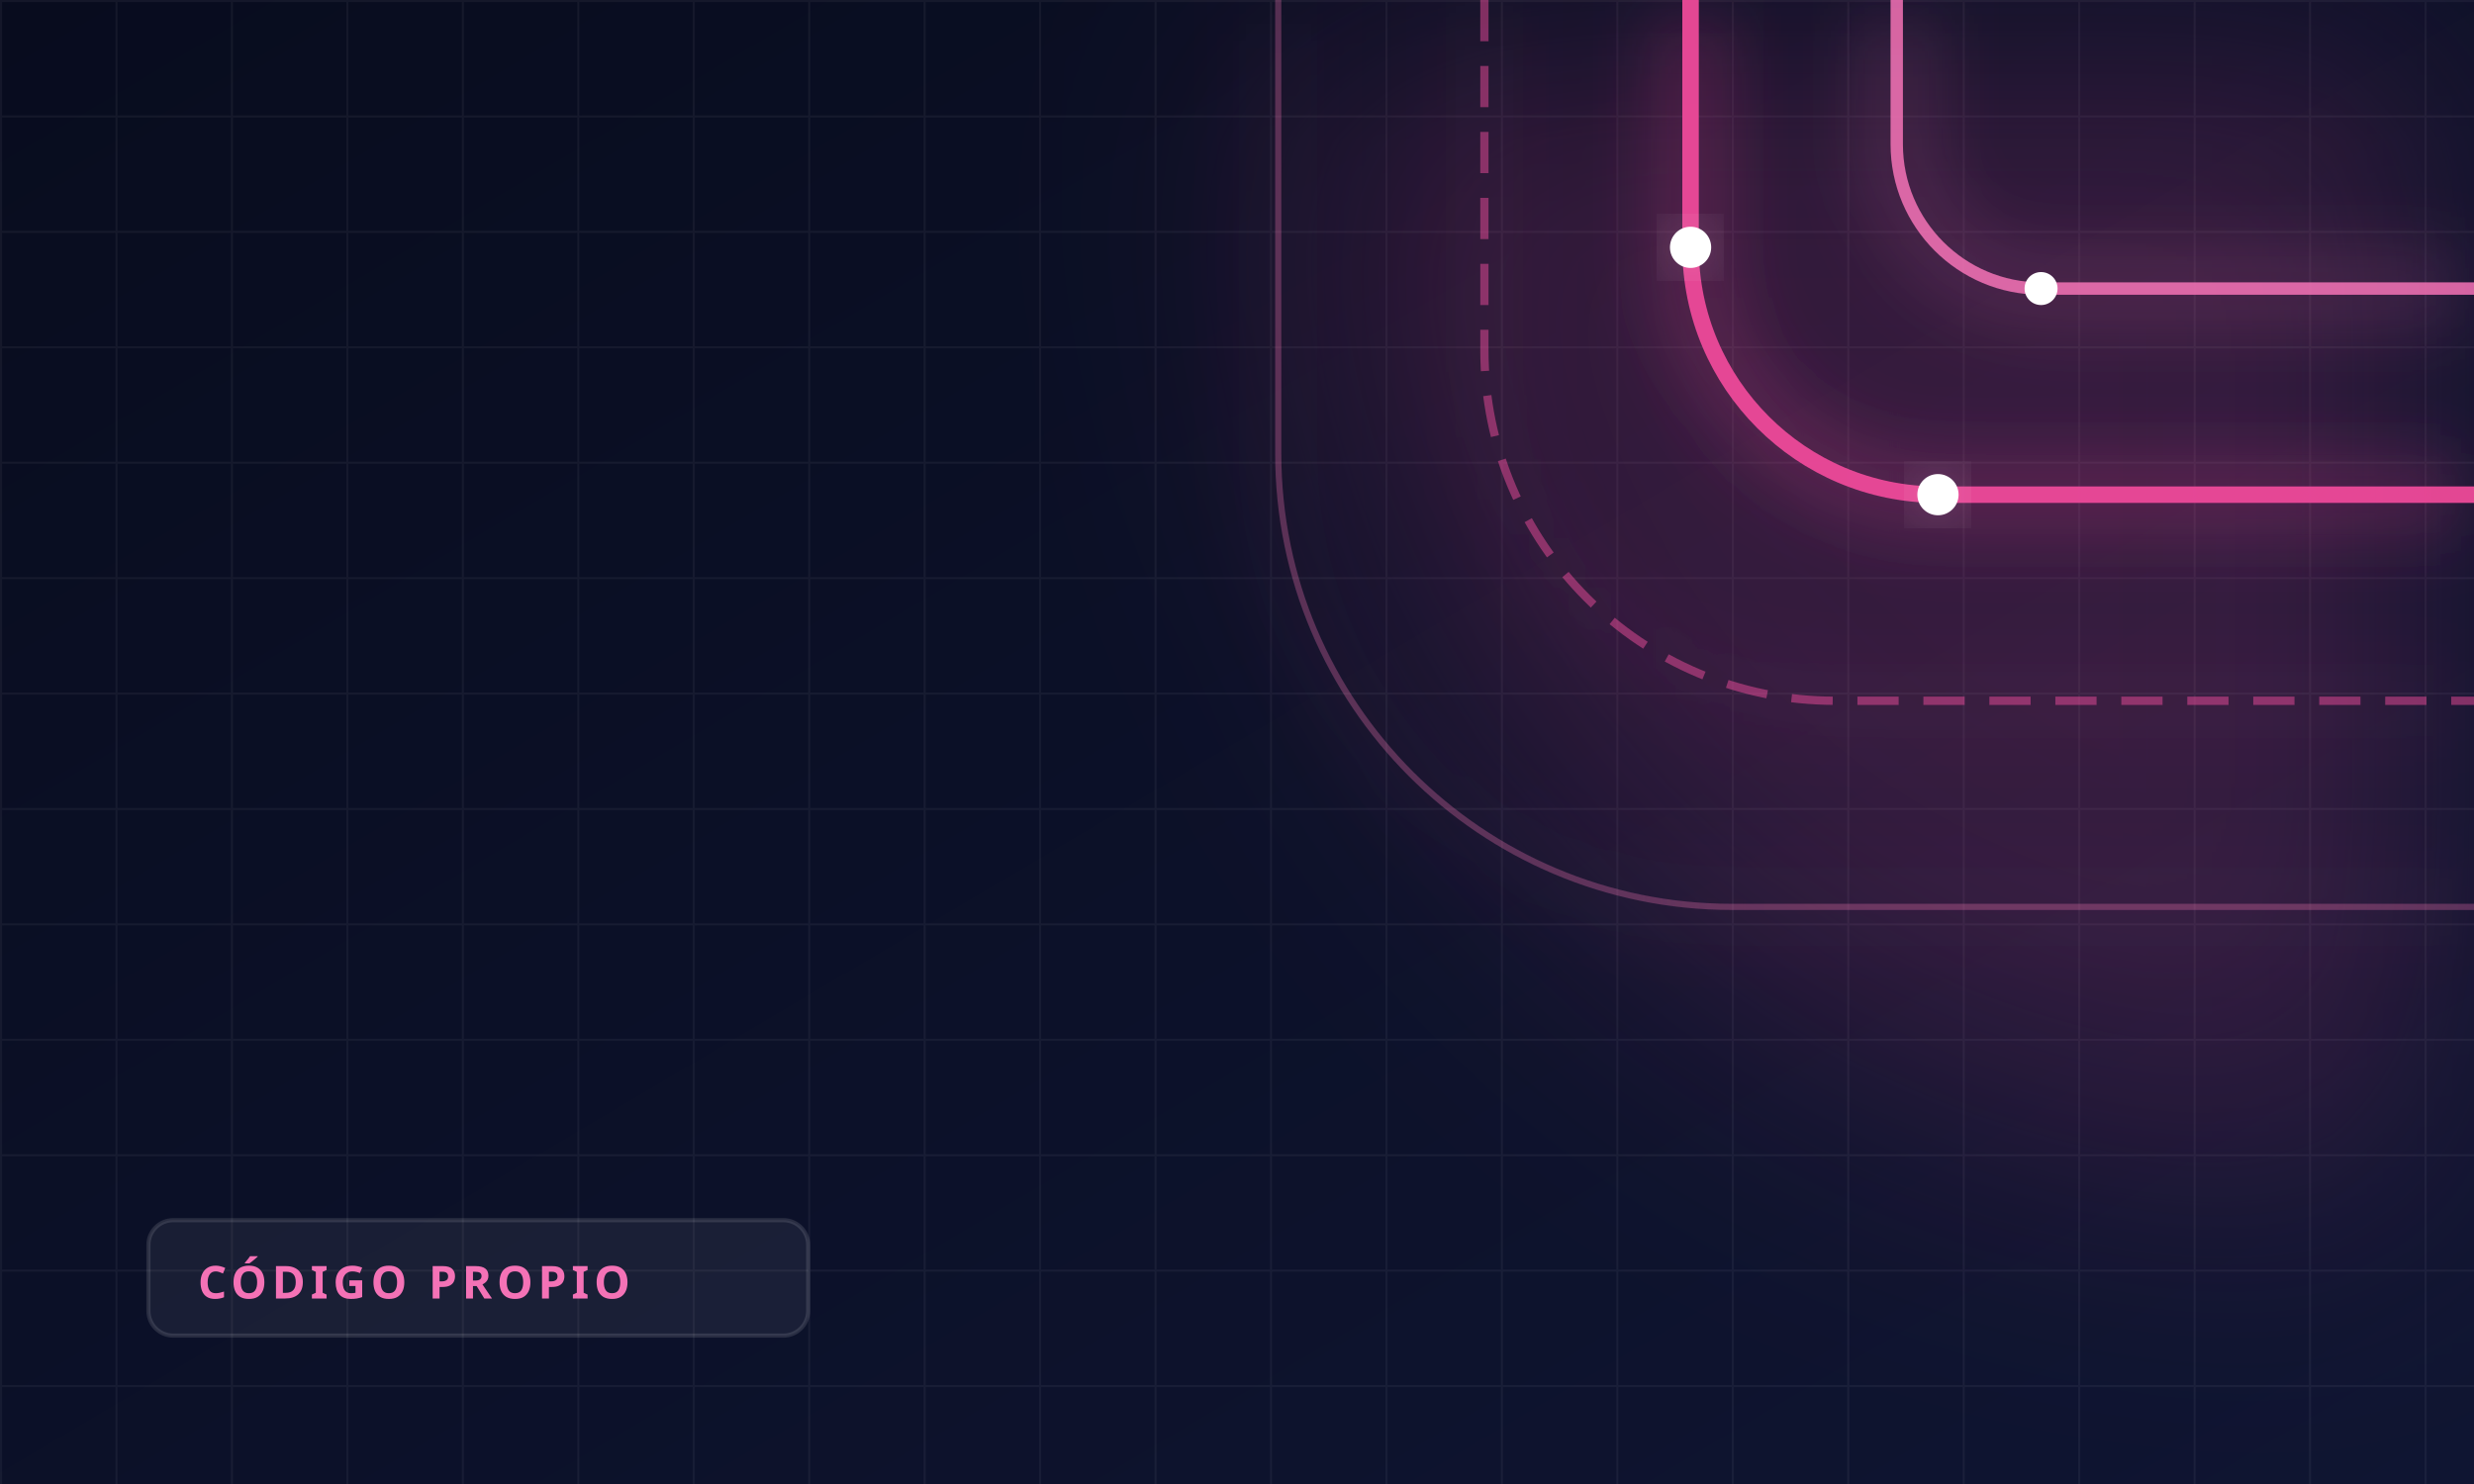
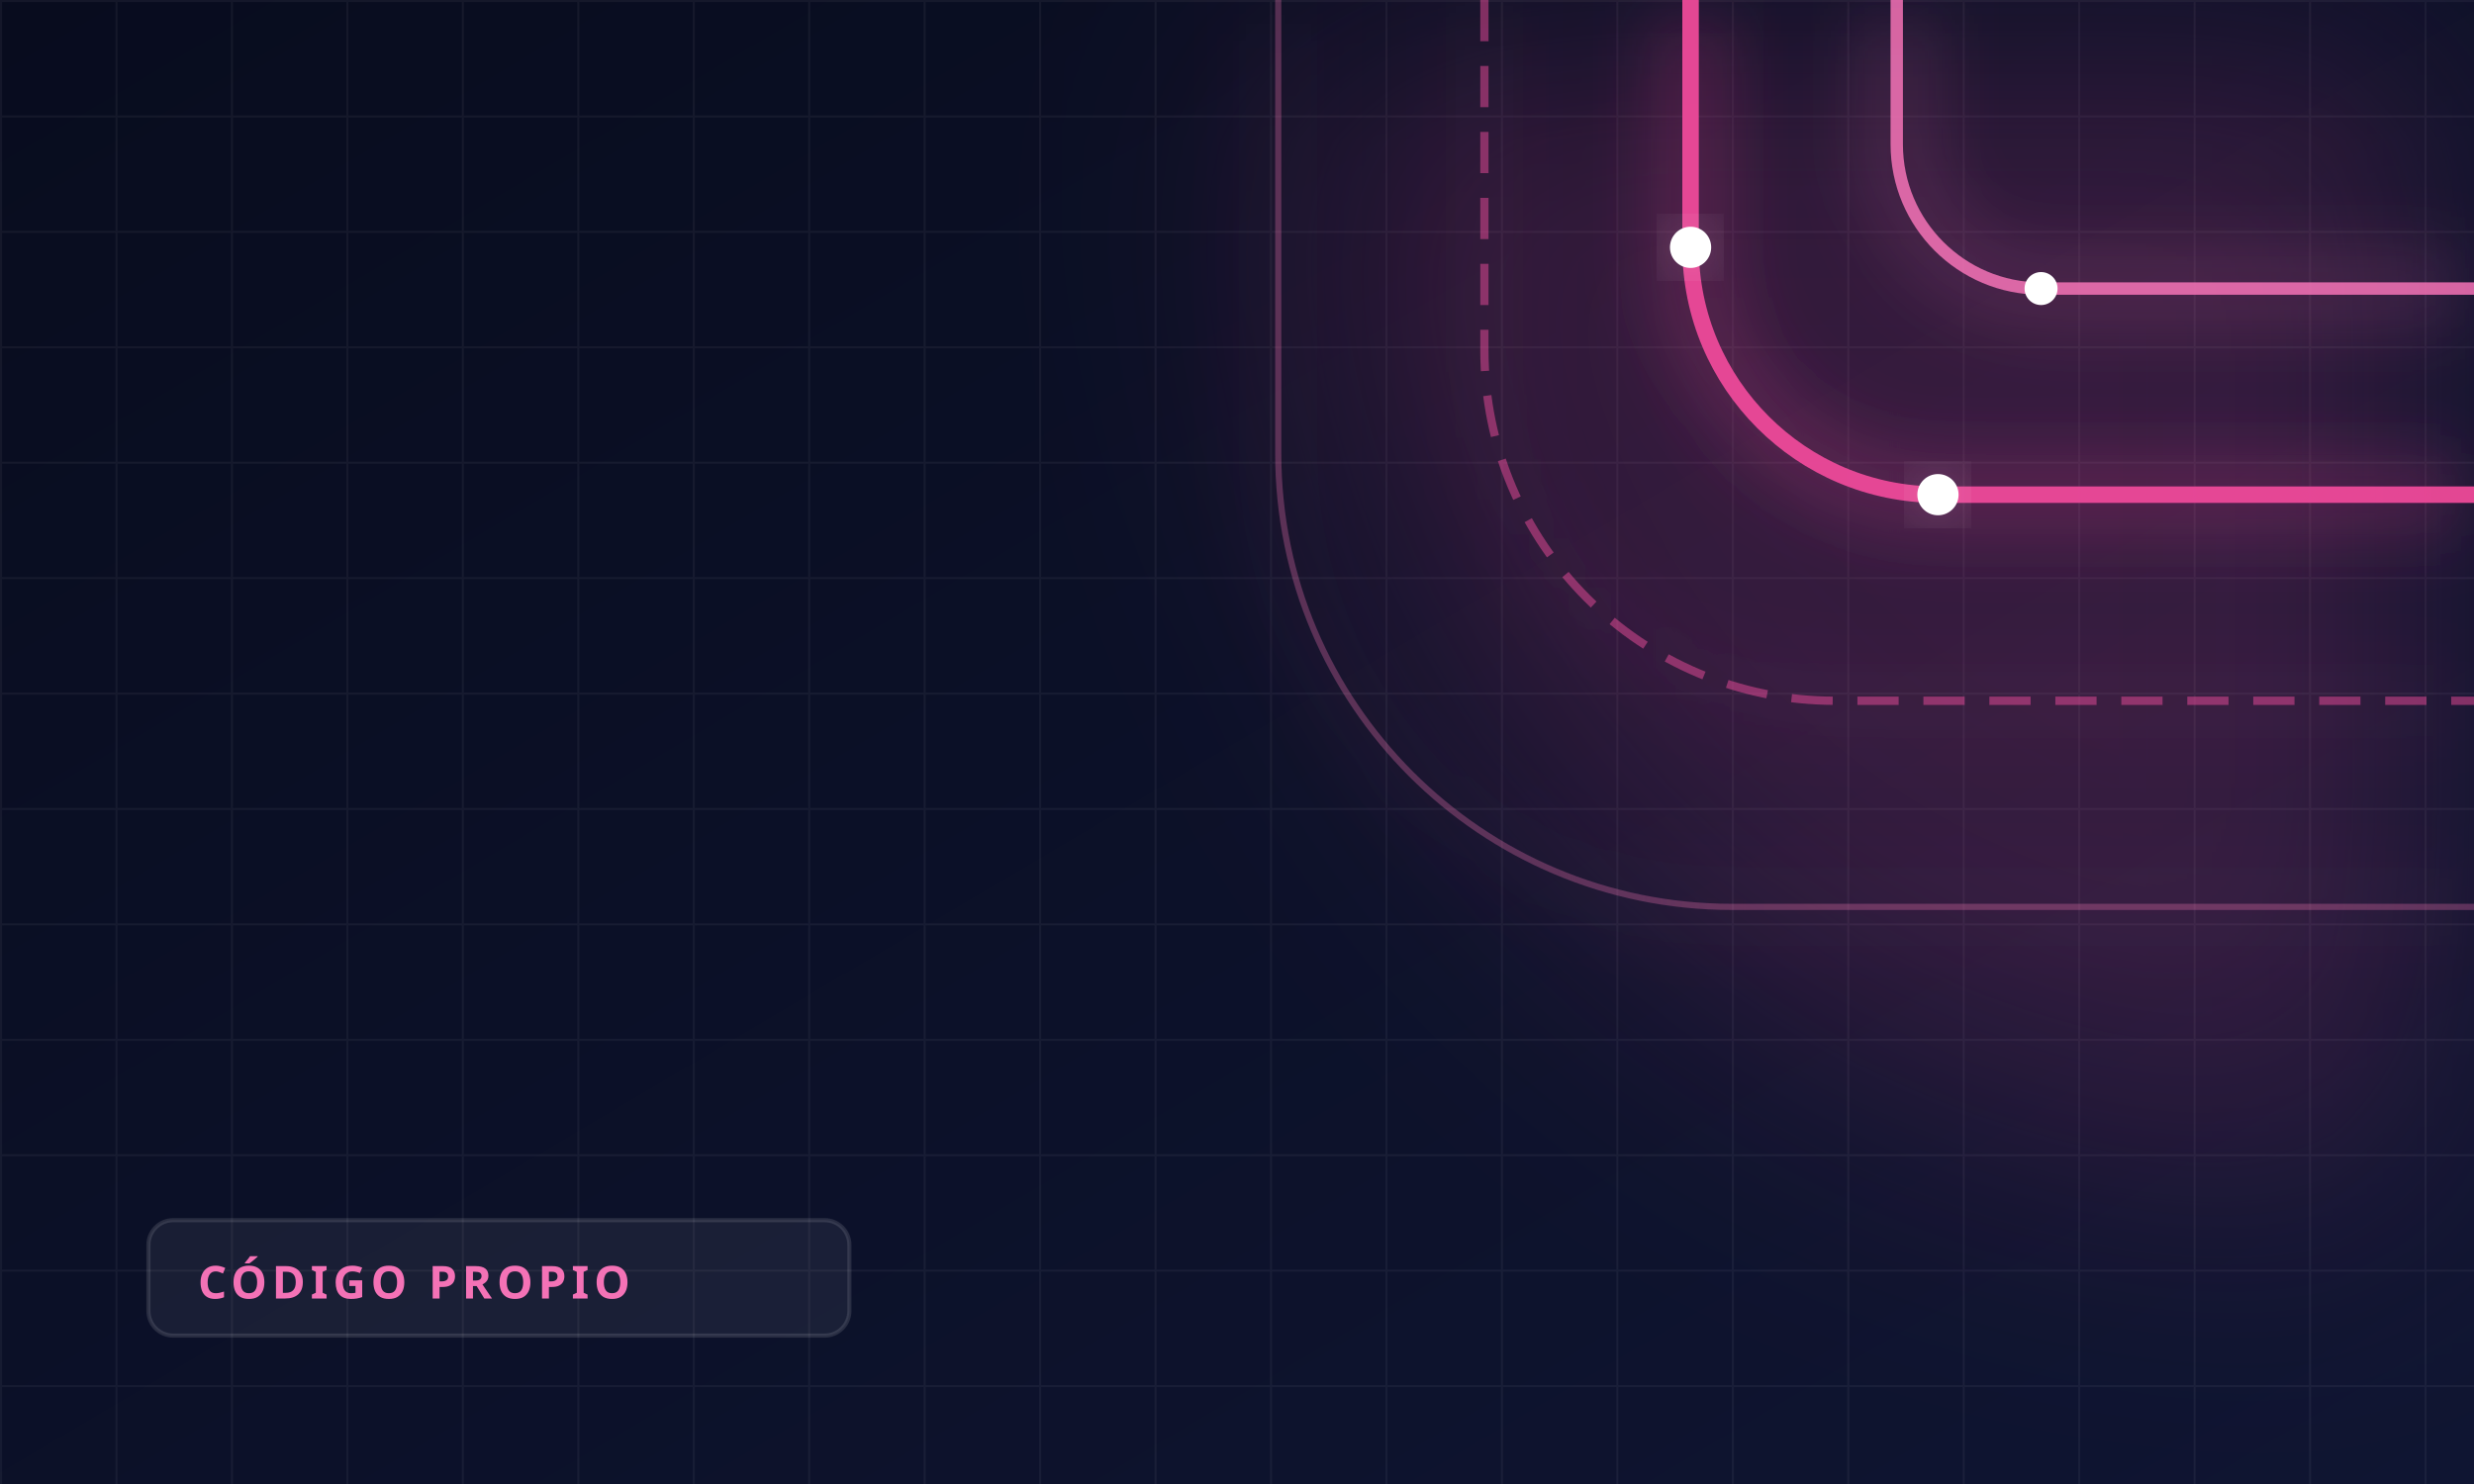
<svg xmlns="http://www.w3.org/2000/svg" viewBox="0 0 600 360" width="100%" height="100%">
  <defs>
-     <linearGradient id="bg" x1="0%" y1="0%" x2="100%" y2="100%">
+     <linearGradient id="bg_EC4899" x1="0%" y1="0%" x2="100%" y2="100%">
      <stop offset="0%" stop-color="#080C1E" />
      <stop offset="100%" stop-color="#0F1532" />
    </linearGradient>
-     <filter id="glow" x="-30%" y="-30%" width="160%" height="160%">
+     <filter id="glow_EC4899" x="-30%" y="-30%" width="160%" height="160%">
      <feGaussianBlur stdDeviation="10" result="blur" />
      <feMerge>
        <feMergeNode in="blur" />
        <feMergeNode in="SourceGraphic" />
      </feMerge>
    </filter>
-     <pattern id="grid" width="28" height="28" patternUnits="userSpaceOnUse">
+     <pattern id="grid_EC4899" width="28" height="28" patternUnits="userSpaceOnUse">
      <path d="M 28 0 L 0 0 0 28" fill="none" stroke="rgba(255,255,255,0.05)" stroke-width="1" />
    </pattern>
  </defs>
-   <rect width="600" height="360" fill="url(#bg)" />
-   <rect width="600" height="360" fill="url(#grid)" />
+   <rect width="600" height="360" fill="url(#bg_EC4899)" />
+   <rect width="600" height="360" fill="url(#grid_EC4899)" />
  <circle cx="560" cy="40" r="240" fill="#EC4899" opacity="0.18" filter="blur(36px)" />
-   <g filter="url(#glow)">
+   <g filter="url(#glow_EC4899)">
    <path d="M 410 0 L 410 60 A 60 60 0 0 0 470 120 L 600 120" fill="none" stroke="#EC4899" stroke-width="4" opacity="0.95" />
    <path d="M 460 0 L 460 35 A 35 35 0 0 0 495 70 L 600 70" fill="none" stroke="#F472B6" stroke-width="3" opacity="0.85" />
    <path d="M 360 0 L 360 85 A 85 85 0 0 0 445 170 L 600 170" fill="none" stroke="#EC4899" stroke-width="2" opacity="0.5" stroke-dasharray="10 6" />
    <path d="M 310 0 L 310 110 A 110 110 0 0 0 420 220 L 600 220" fill="none" stroke="#F472B6" stroke-width="1.5" opacity="0.3" />
  </g>
-   <circle cx="410" cy="60" r="5" fill="#fff" filter="url(#glow)" />
-   <circle cx="470" cy="120" r="5" fill="#fff" filter="url(#glow)" />
+   <circle cx="410" cy="60" r="5" fill="#fff" filter="url(#glow_EC4899)" />
+   <circle cx="470" cy="120" r="5" fill="#fff" filter="url(#glow_EC4899)" />
  <circle cx="495" cy="70" r="4" fill="#fff" />
-   <rect x="36" y="296" width="160" height="28" rx="6" fill="rgba(255,255,255,0.06)" stroke="rgba(255,255,255,0.12)" />
+   <rect x="36" y="296" width="170" height="28" rx="6" fill="rgba(255,255,255,0.06)" stroke="rgba(255,255,255,0.12)" />
  <text x="48" y="315" font-family="'Plus Jakarta Sans', sans-serif" font-size="11" font-weight="600" fill="#F472B6" letter-spacing="1.2">CÓDIGO PROPIO</text>
</svg>
